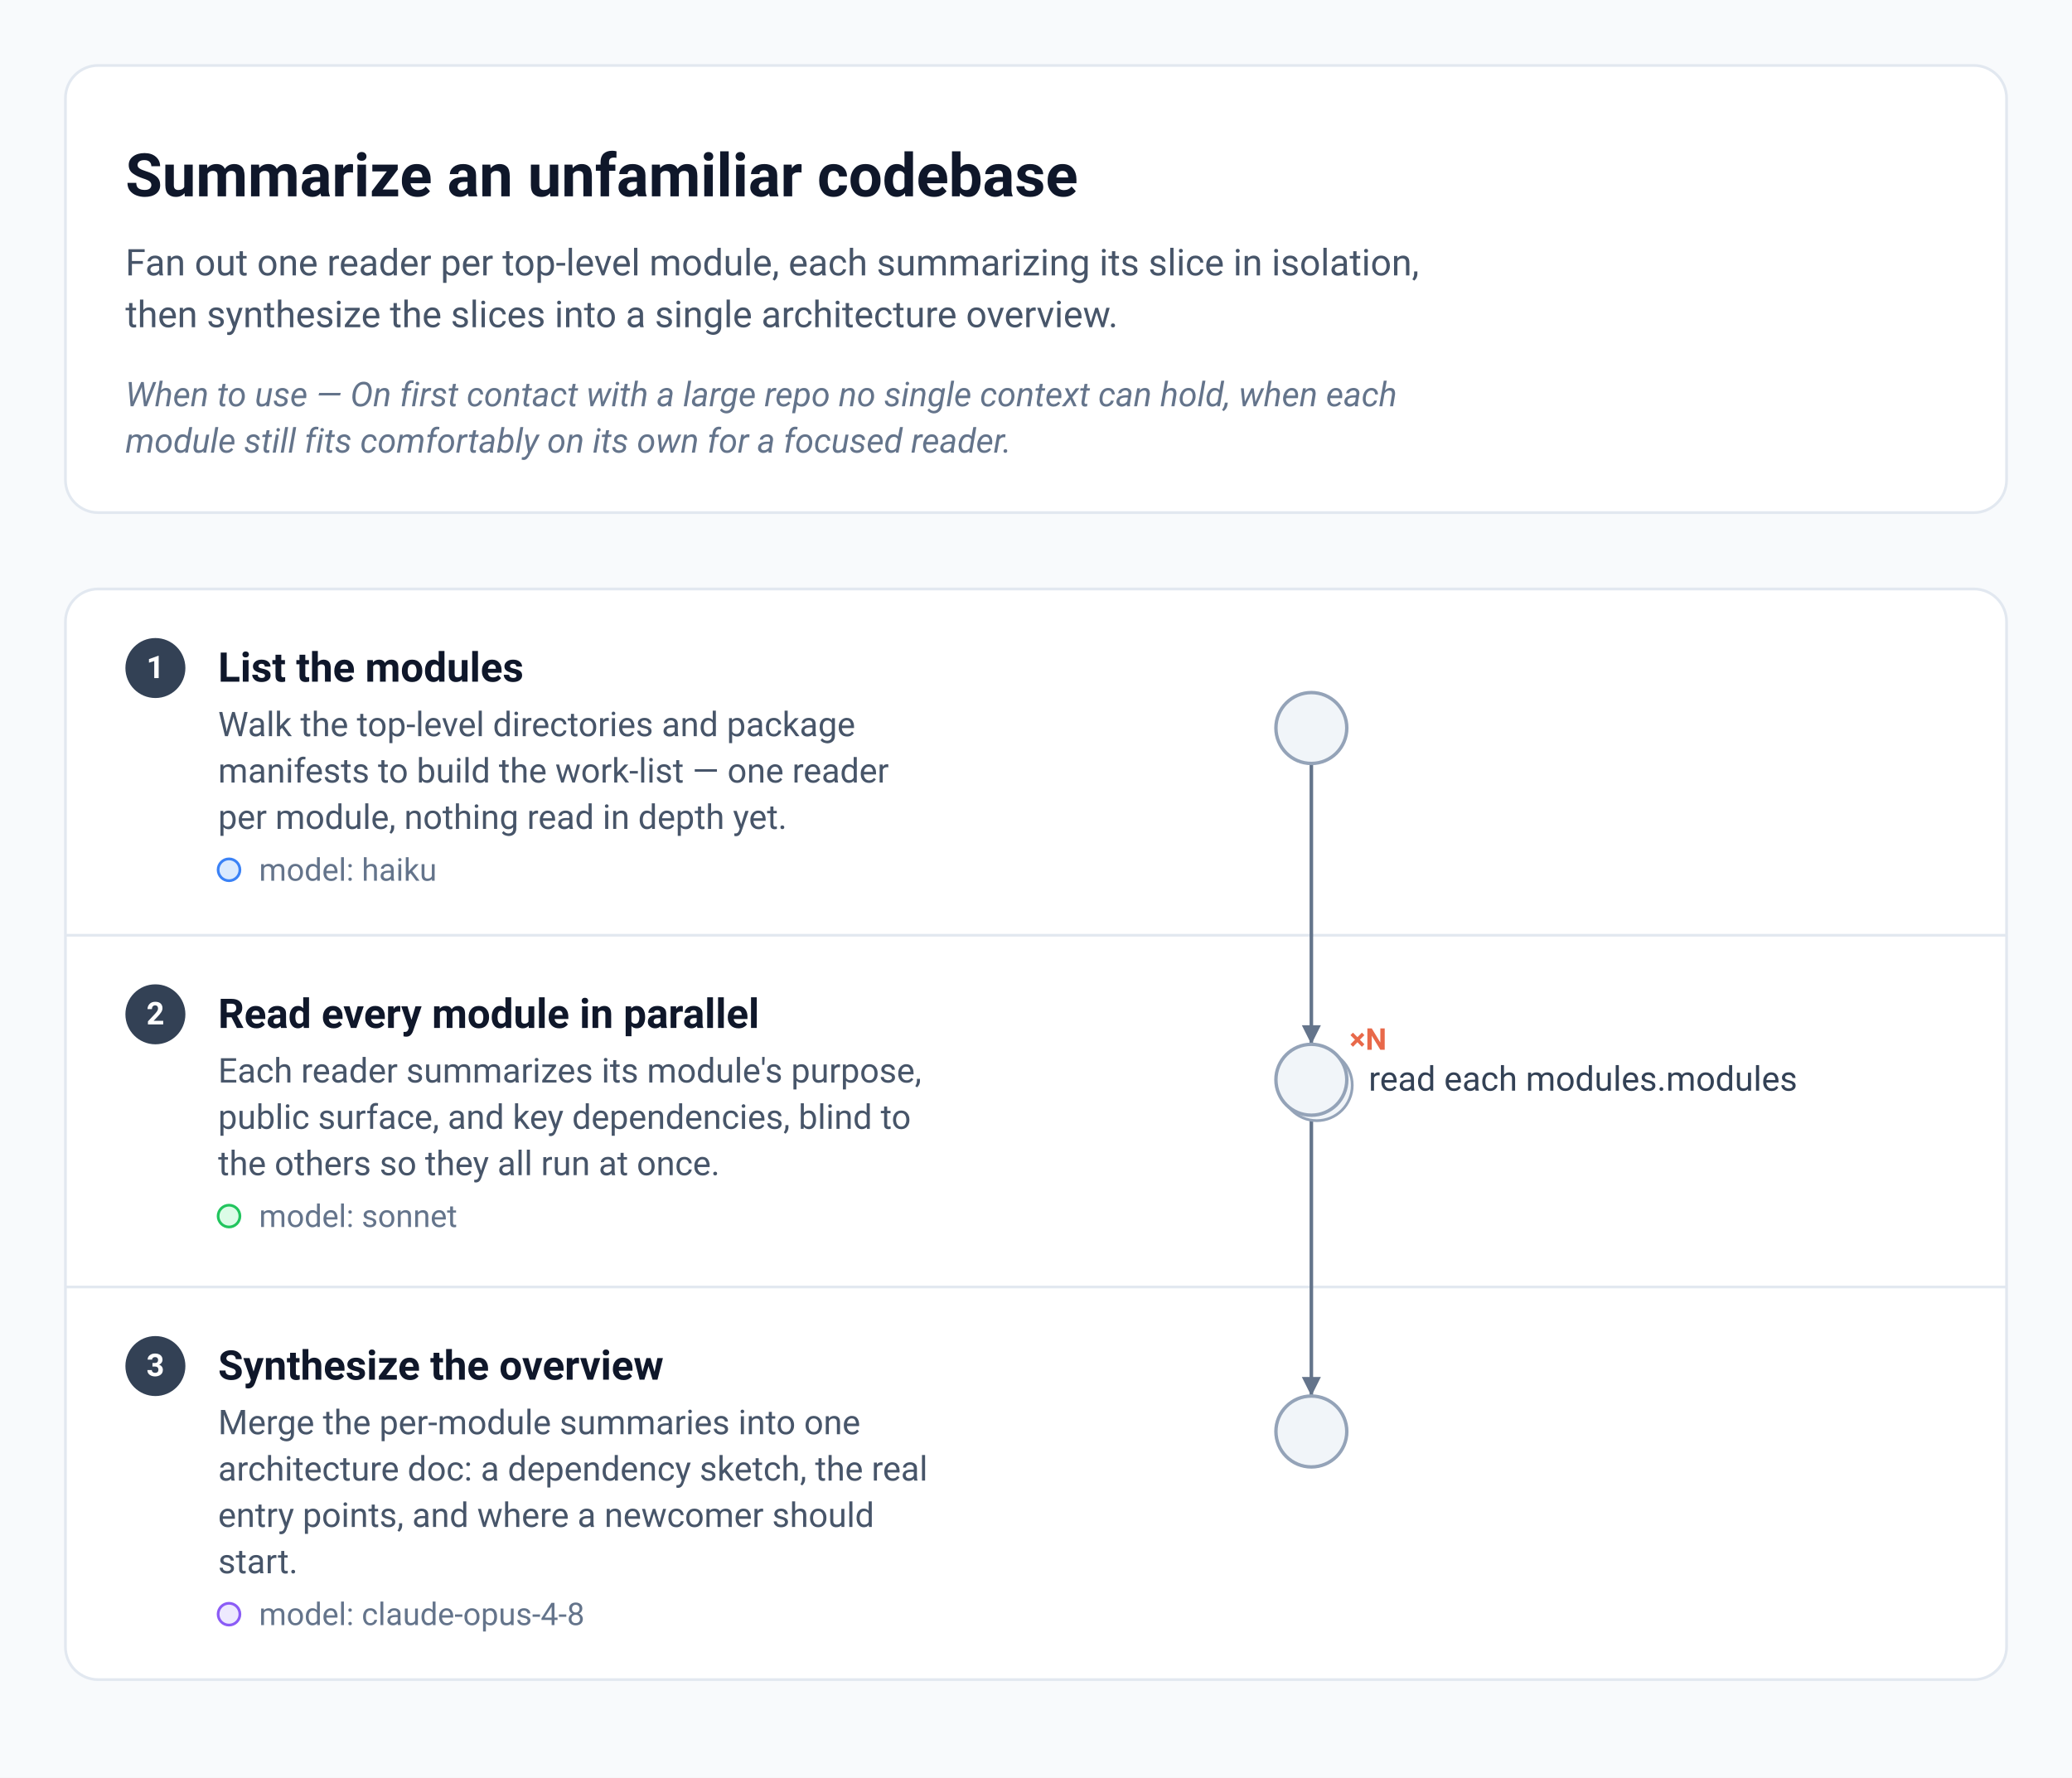
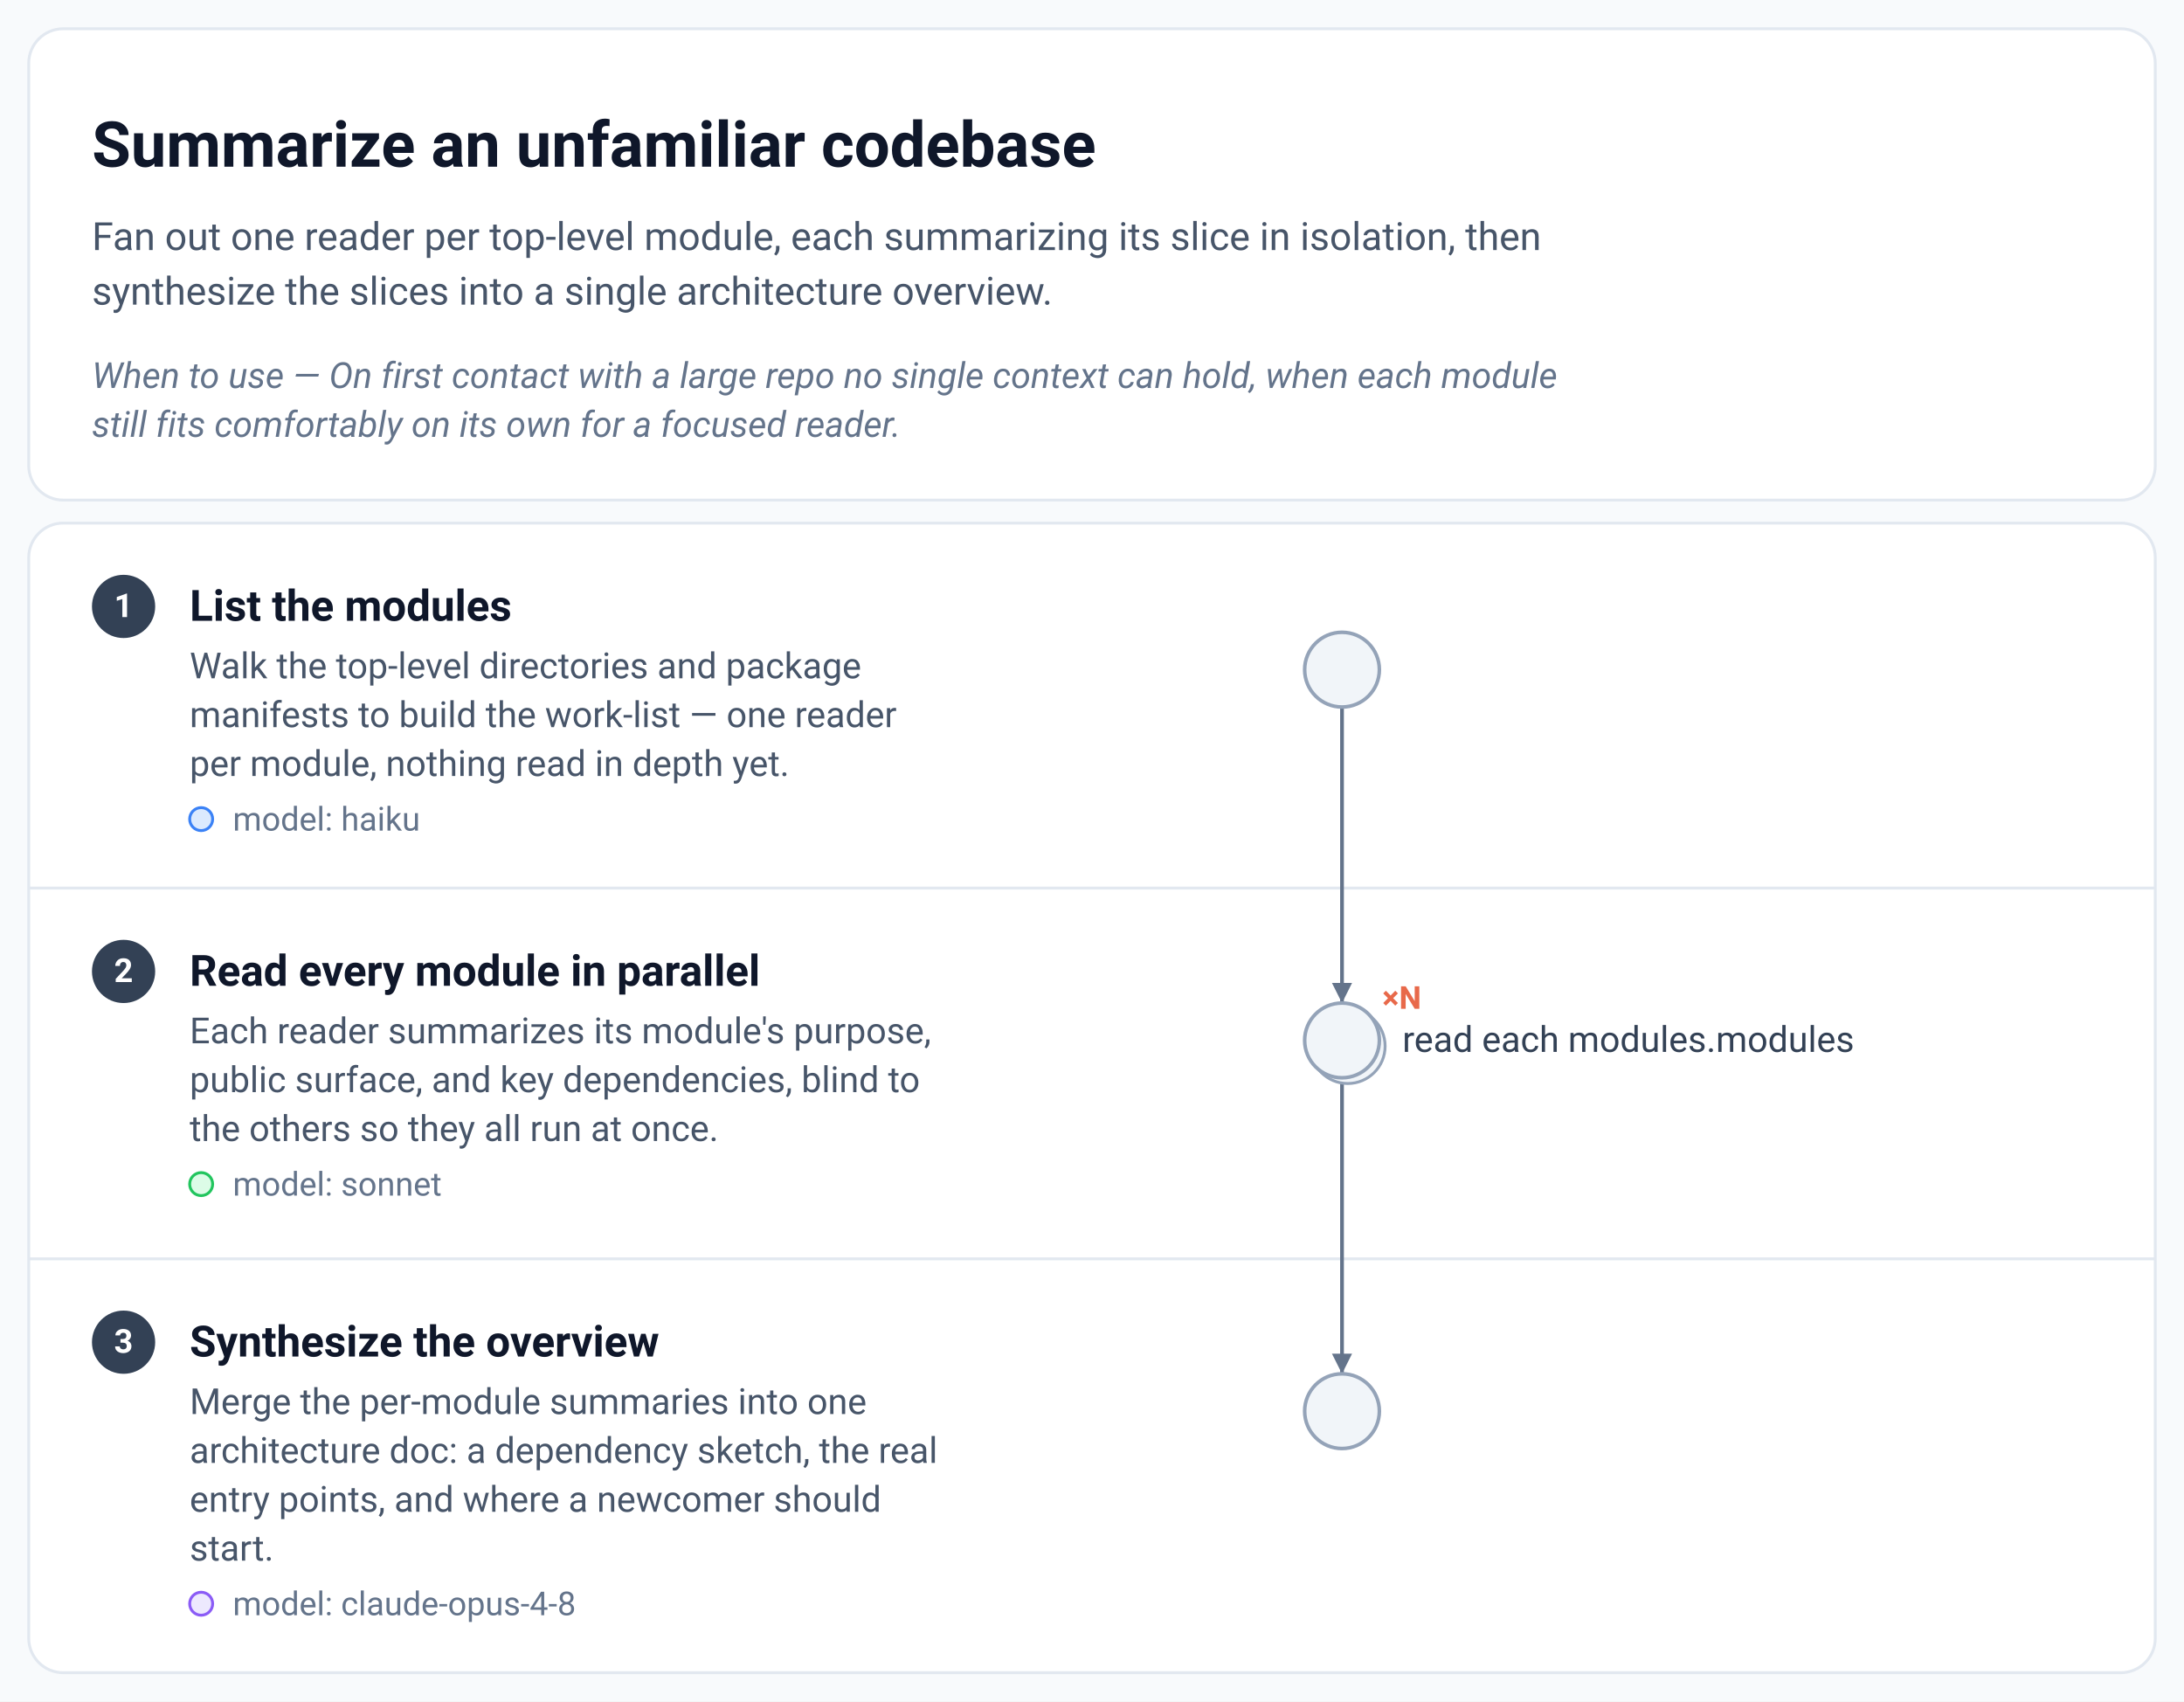
- <svg xmlns="http://www.w3.org/2000/svg" width="760" height="652" viewBox="0 0 760 652" font-family="-apple-system, BlinkMacSystemFont, 'Segoe UI', Roboto, Helvetica, Arial, sans-serif">
-   <rect width="760" height="652" fill="#f8fafc" />
-   <g transform="translate(0 24)">
+ <svg xmlns="http://www.w3.org/2000/svg" width="760" height="592" viewBox="0 0 760 592" font-family="-apple-system, BlinkMacSystemFont, 'Segoe UI', Roboto, Helvetica, Arial, sans-serif">
+   <rect width="760" height="592" fill="#f8fafc" />
+   <g transform="translate(0 10)">
    <g class="header-card">
-       <rect x="24" y="0" width="712" height="164" rx="12" fill="#ffffff" stroke="#e2e8f0" stroke-width="1" />
-       <text x="46" y="48" font-size="22" fill="#0f172a" font-weight="700">Summarize an unfamiliar codebase</text>
-       <text x="46" y="77" font-size="13.5" fill="#475569">Fan out one reader per top-level module, each summarizing its slice in isolation,</text>
-       <text x="46" y="96" font-size="13.5" fill="#475569">then synthesize the slices into a single architecture overview.</text>
-       <text x="46" y="125" font-size="12.5" fill="#64748b" font-style="italic">When to use — On first contact with a large repo no single context can hold, when each</text>
-       <text x="46" y="142" font-size="12.5" fill="#64748b" font-style="italic">module still fits comfortably on its own for a focused reader.</text>
+       <rect x="10" y="0" width="740" height="164" rx="12" fill="#ffffff" stroke="#e2e8f0" stroke-width="1" />
+       <text x="32" y="48" font-size="22" fill="#0f172a" font-weight="700">Summarize an unfamiliar codebase</text>
+       <text x="32" y="77" font-size="13.5" fill="#475569">Fan out one reader per top-level module, each summarizing its slice in isolation, then</text>
+       <text x="32" y="96" font-size="13.5" fill="#475569">synthesize the slices into a single architecture overview.</text>
+       <text x="32" y="125" font-size="12.5" fill="#64748b" font-style="italic">When to use — On first contact with a large repo no single context can hold, when each module</text>
+       <text x="32" y="142" font-size="12.5" fill="#64748b" font-style="italic">still fits comfortably on its own for a focused reader.</text>
    </g>
  </g>
-   <g transform="translate(0 204)">
-     <rect x="24" y="12" width="712" height="400" rx="12" fill="#ffffff" stroke="#e2e8f0" stroke-width="1" />
+   <g transform="translate(0 182)">
+     <rect x="10" y="0" width="740" height="400" rx="12" fill="#ffffff" stroke="#e2e8f0" stroke-width="1" />
    <g class="swimlane" />
    <g class="swimlane">
-       <line x1="24" y1="139" x2="736" y2="139" stroke="#e2e8f0" stroke-width="1" />
+       <line x1="10" y1="127" x2="750" y2="127" stroke="#e2e8f0" stroke-width="1" />
    </g>
    <g class="swimlane">
-       <line x1="24" y1="268" x2="736" y2="268" stroke="#e2e8f0" stroke-width="1" />
+       <line x1="10" y1="256" x2="750" y2="256" stroke="#e2e8f0" stroke-width="1" />
    </g>
-     <g transform="translate(0 12)">
+     <g transform="translate(0 0)">
      <g class="lane-label">
-         <circle cx="57" cy="29" r="11" fill="#334155" />
-         <text x="57" y="32.7" font-size="11.5" fill="#ffffff" font-weight="700" text-anchor="middle">1</text>
-         <text x="80" y="34" font-size="15" fill="#0f172a" font-weight="700">List the modules</text>
-         <text x="80" y="54" font-size="12.5" fill="#475569">Walk the top-level directories and package</text>
-         <text x="80" y="71" font-size="12.5" fill="#475569">manifests to build the work-list — one reader</text>
-         <text x="80" y="88" font-size="12.5" fill="#475569">per module, nothing read in depth yet.</text>
-         <circle cx="84" cy="103" r="4" fill="#dbeafe" stroke="#3b82f6" stroke-width="1" />
-         <text x="95" y="107" font-size="11.5" fill="#64748b">model: haiku</text>
+         <circle cx="43" cy="29" r="11" fill="#334155" />
+         <text x="43" y="32.7" font-size="11.5" fill="#ffffff" font-weight="700" text-anchor="middle">1</text>
+         <text x="66" y="34" font-size="15" fill="#0f172a" font-weight="700">List the modules</text>
+         <text x="66" y="54" font-size="12.5" fill="#475569">Walk the top-level directories and package</text>
+         <text x="66" y="71" font-size="12.5" fill="#475569">manifests to build the work-list — one reader</text>
+         <text x="66" y="88" font-size="12.5" fill="#475569">per module, nothing read in depth yet.</text>
+         <circle cx="70" cy="103" r="4" fill="#dbeafe" stroke="#3b82f6" stroke-width="1" />
+         <text x="81" y="107" font-size="11.5" fill="#64748b">model: haiku</text>
      </g>
    </g>
-     <g transform="translate(0 139)">
+     <g transform="translate(0 127)">
      <g class="lane-label">
-         <circle cx="57" cy="29" r="11" fill="#334155" />
-         <text x="57" y="32.7" font-size="11.5" fill="#ffffff" font-weight="700" text-anchor="middle">2</text>
-         <text x="80" y="34" font-size="15" fill="#0f172a" font-weight="700">Read every module in parallel</text>
-         <text x="80" y="54" font-size="12.5" fill="#475569">Each reader summarizes its module's purpose,</text>
-         <text x="80" y="71" font-size="12.5" fill="#475569">public surface, and key dependencies, blind to</text>
-         <text x="80" y="88" font-size="12.5" fill="#475569">the others so they all run at once.</text>
-         <circle cx="84" cy="103" r="4" fill="#dcfce7" stroke="#22c55e" stroke-width="1" />
-         <text x="95" y="107" font-size="11.5" fill="#64748b">model: sonnet</text>
+         <circle cx="43" cy="29" r="11" fill="#334155" />
+         <text x="43" y="32.7" font-size="11.5" fill="#ffffff" font-weight="700" text-anchor="middle">2</text>
+         <text x="66" y="34" font-size="15" fill="#0f172a" font-weight="700">Read every module in parallel</text>
+         <text x="66" y="54" font-size="12.5" fill="#475569">Each reader summarizes its module's purpose,</text>
+         <text x="66" y="71" font-size="12.5" fill="#475569">public surface, and key dependencies, blind to</text>
+         <text x="66" y="88" font-size="12.5" fill="#475569">the others so they all run at once.</text>
+         <circle cx="70" cy="103" r="4" fill="#dcfce7" stroke="#22c55e" stroke-width="1" />
+         <text x="81" y="107" font-size="11.5" fill="#64748b">model: sonnet</text>
      </g>
    </g>
-     <g transform="translate(0 268)">
+     <g transform="translate(0 256)">
      <g class="lane-label">
-         <circle cx="57" cy="29" r="11" fill="#334155" />
-         <text x="57" y="32.7" font-size="11.5" fill="#ffffff" font-weight="700" text-anchor="middle">3</text>
-         <text x="80" y="34" font-size="15" fill="#0f172a" font-weight="700">Synthesize the overview</text>
-         <text x="80" y="54" font-size="12.5" fill="#475569">Merge the per-module summaries into one</text>
-         <text x="80" y="71" font-size="12.5" fill="#475569">architecture doc: a dependency sketch, the real</text>
-         <text x="80" y="88" font-size="12.5" fill="#475569">entry points, and where a newcomer should</text>
-         <text x="80" y="105" font-size="12.5" fill="#475569">start.</text>
-         <circle cx="84" cy="120" r="4" fill="#ede9fe" stroke="#8b5cf6" stroke-width="1" />
-         <text x="95" y="124" font-size="11.5" fill="#64748b">model: claude-opus-4-8</text>
+         <circle cx="43" cy="29" r="11" fill="#334155" />
+         <text x="43" y="32.7" font-size="11.5" fill="#ffffff" font-weight="700" text-anchor="middle">3</text>
+         <text x="66" y="34" font-size="15" fill="#0f172a" font-weight="700">Synthesize the overview</text>
+         <text x="66" y="54" font-size="12.5" fill="#475569">Merge the per-module summaries into one</text>
+         <text x="66" y="71" font-size="12.5" fill="#475569">architecture doc: a dependency sketch, the real</text>
+         <text x="66" y="88" font-size="12.5" fill="#475569">entry points, and where a newcomer should</text>
+         <text x="66" y="105" font-size="12.5" fill="#475569">start.</text>
+         <circle cx="70" cy="120" r="4" fill="#ede9fe" stroke="#8b5cf6" stroke-width="1" />
+         <text x="81" y="124" font-size="11.5" fill="#64748b">model: claude-opus-4-8</text>
      </g>
    </g>
-     <g class="topology" transform="translate(177 0)">
+     <g class="topology" transform="translate(163 0)">
      <g class="edge">
-         <path d="M 304 76 L 304 179" fill="none" stroke="#64748b" stroke-width="1.3" />
-         <polygon points="304,179 300.5,172 307.5,172" fill="#64748b" />
+         <path d="M 304 64 L 304 167" fill="none" stroke="#64748b" stroke-width="1.3" />
+         <polygon points="304,167 300.5,160 307.5,160" fill="#64748b" />
      </g>
      <g class="edge">
-         <path d="M 304 205 L 304 308" fill="none" stroke="#64748b" stroke-width="1.3" />
-         <polygon points="304,308 300.5,301 307.5,301" fill="#64748b" />
+         <path d="M 304 193 L 304 296" fill="none" stroke="#64748b" stroke-width="1.3" />
+         <polygon points="304,296 300.5,289 307.5,289" fill="#64748b" />
      </g>
      <g class="agent-node">
-         <circle cx="304" cy="63" r="13" fill="#f1f5f9" stroke="#94a3b8" stroke-width="1.25" />
+         <circle cx="304" cy="51" r="13" fill="#f1f5f9" stroke="#94a3b8" stroke-width="1.25" />
      </g>
      <g class="agent-node">
-         <circle cx="306" cy="194" r="13" fill="#f1f5f9" stroke="#94a3b8" stroke-width="1" />
-         <circle cx="304" cy="192" r="13" fill="#f1f5f9" stroke="#94a3b8" stroke-width="1.25" />
-         <rect x="322" y="184.5" width="187.25" height="15.5" fill="#ffffff" />
-         <text x="325" y="196" font-size="12.5" fill="#334155">read each modules.modules</text>
-         <text x="318" y="181" font-size="11" font-weight="700" fill="#e8694a">×N</text>
+         <circle cx="306" cy="182" r="13" fill="#f1f5f9" stroke="#94a3b8" stroke-width="1" />
+         <circle cx="304" cy="180" r="13" fill="#f1f5f9" stroke="#94a3b8" stroke-width="1.25" />
+         <rect x="322" y="172.5" width="187.25" height="15.5" fill="#ffffff" />
+         <text x="325" y="184" font-size="12.5" fill="#334155">read each modules.modules</text>
+         <text x="318" y="169" font-size="11" font-weight="700" fill="#e8694a">×N</text>
      </g>
      <g class="agent-node">
-         <circle cx="304" cy="321" r="13" fill="#f1f5f9" stroke="#94a3b8" stroke-width="1.25" />
+         <circle cx="304" cy="309" r="13" fill="#f1f5f9" stroke="#94a3b8" stroke-width="1.25" />
      </g>
    </g>
  </g>
</svg>
